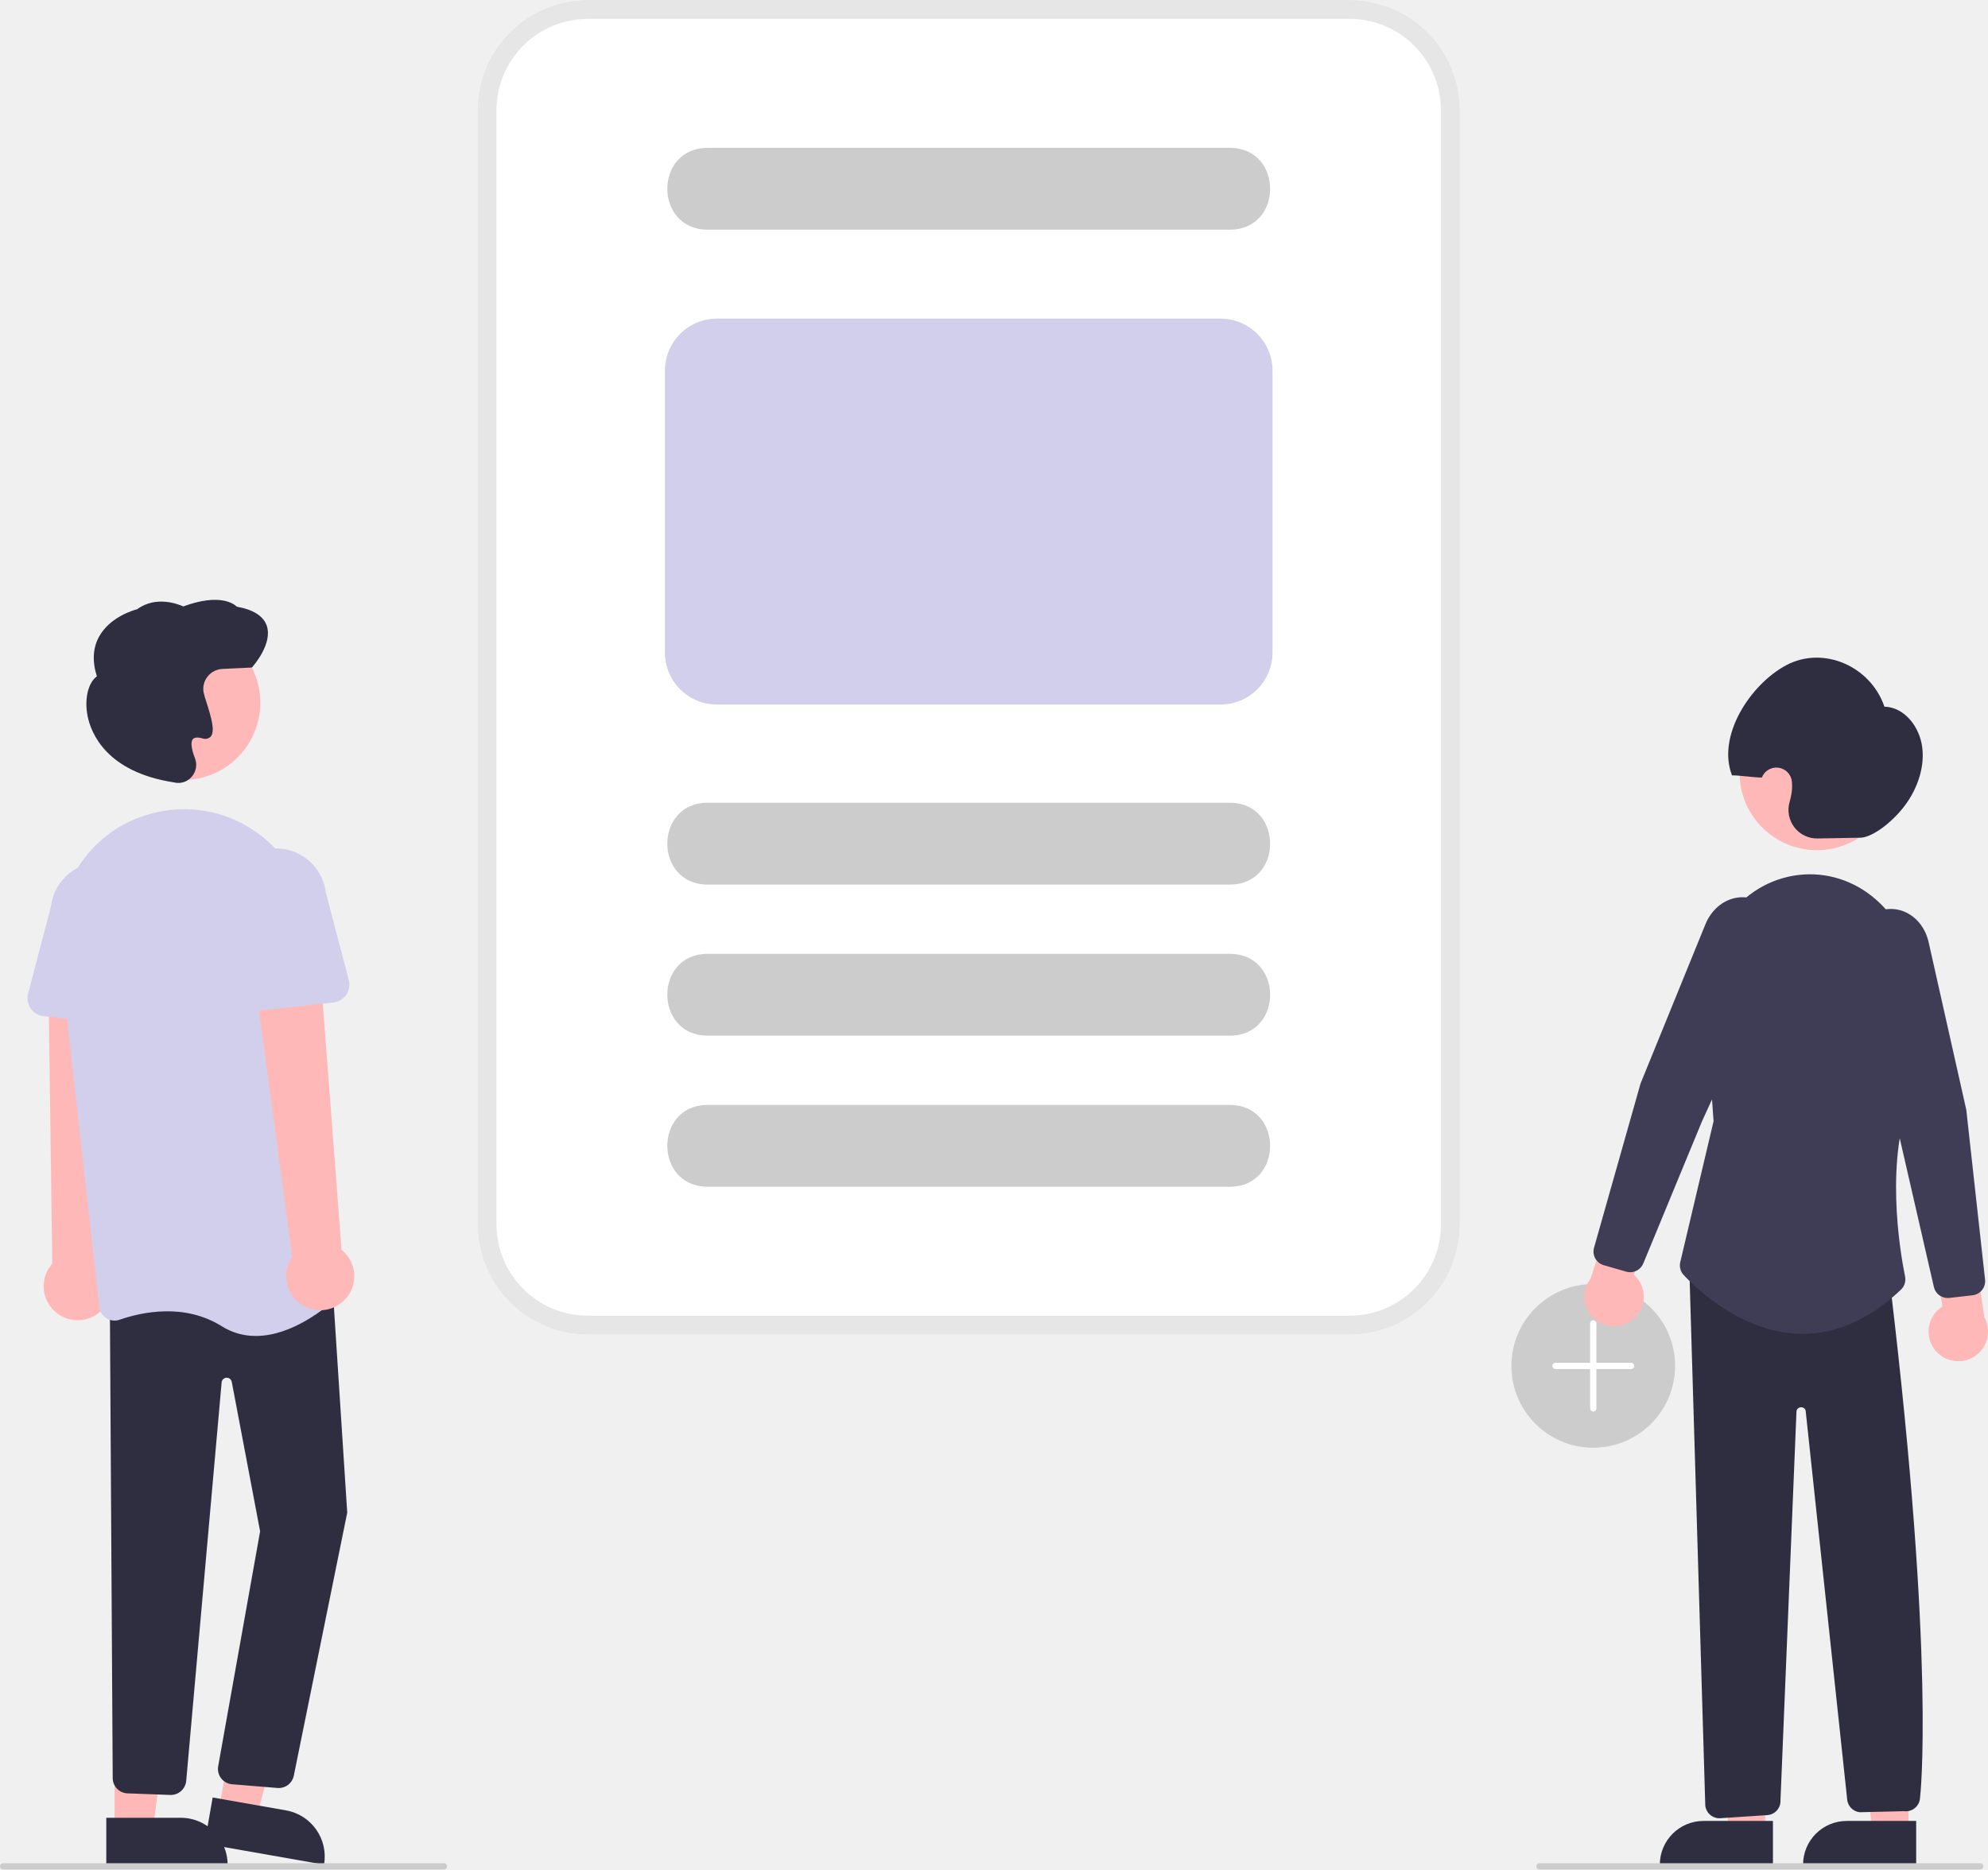
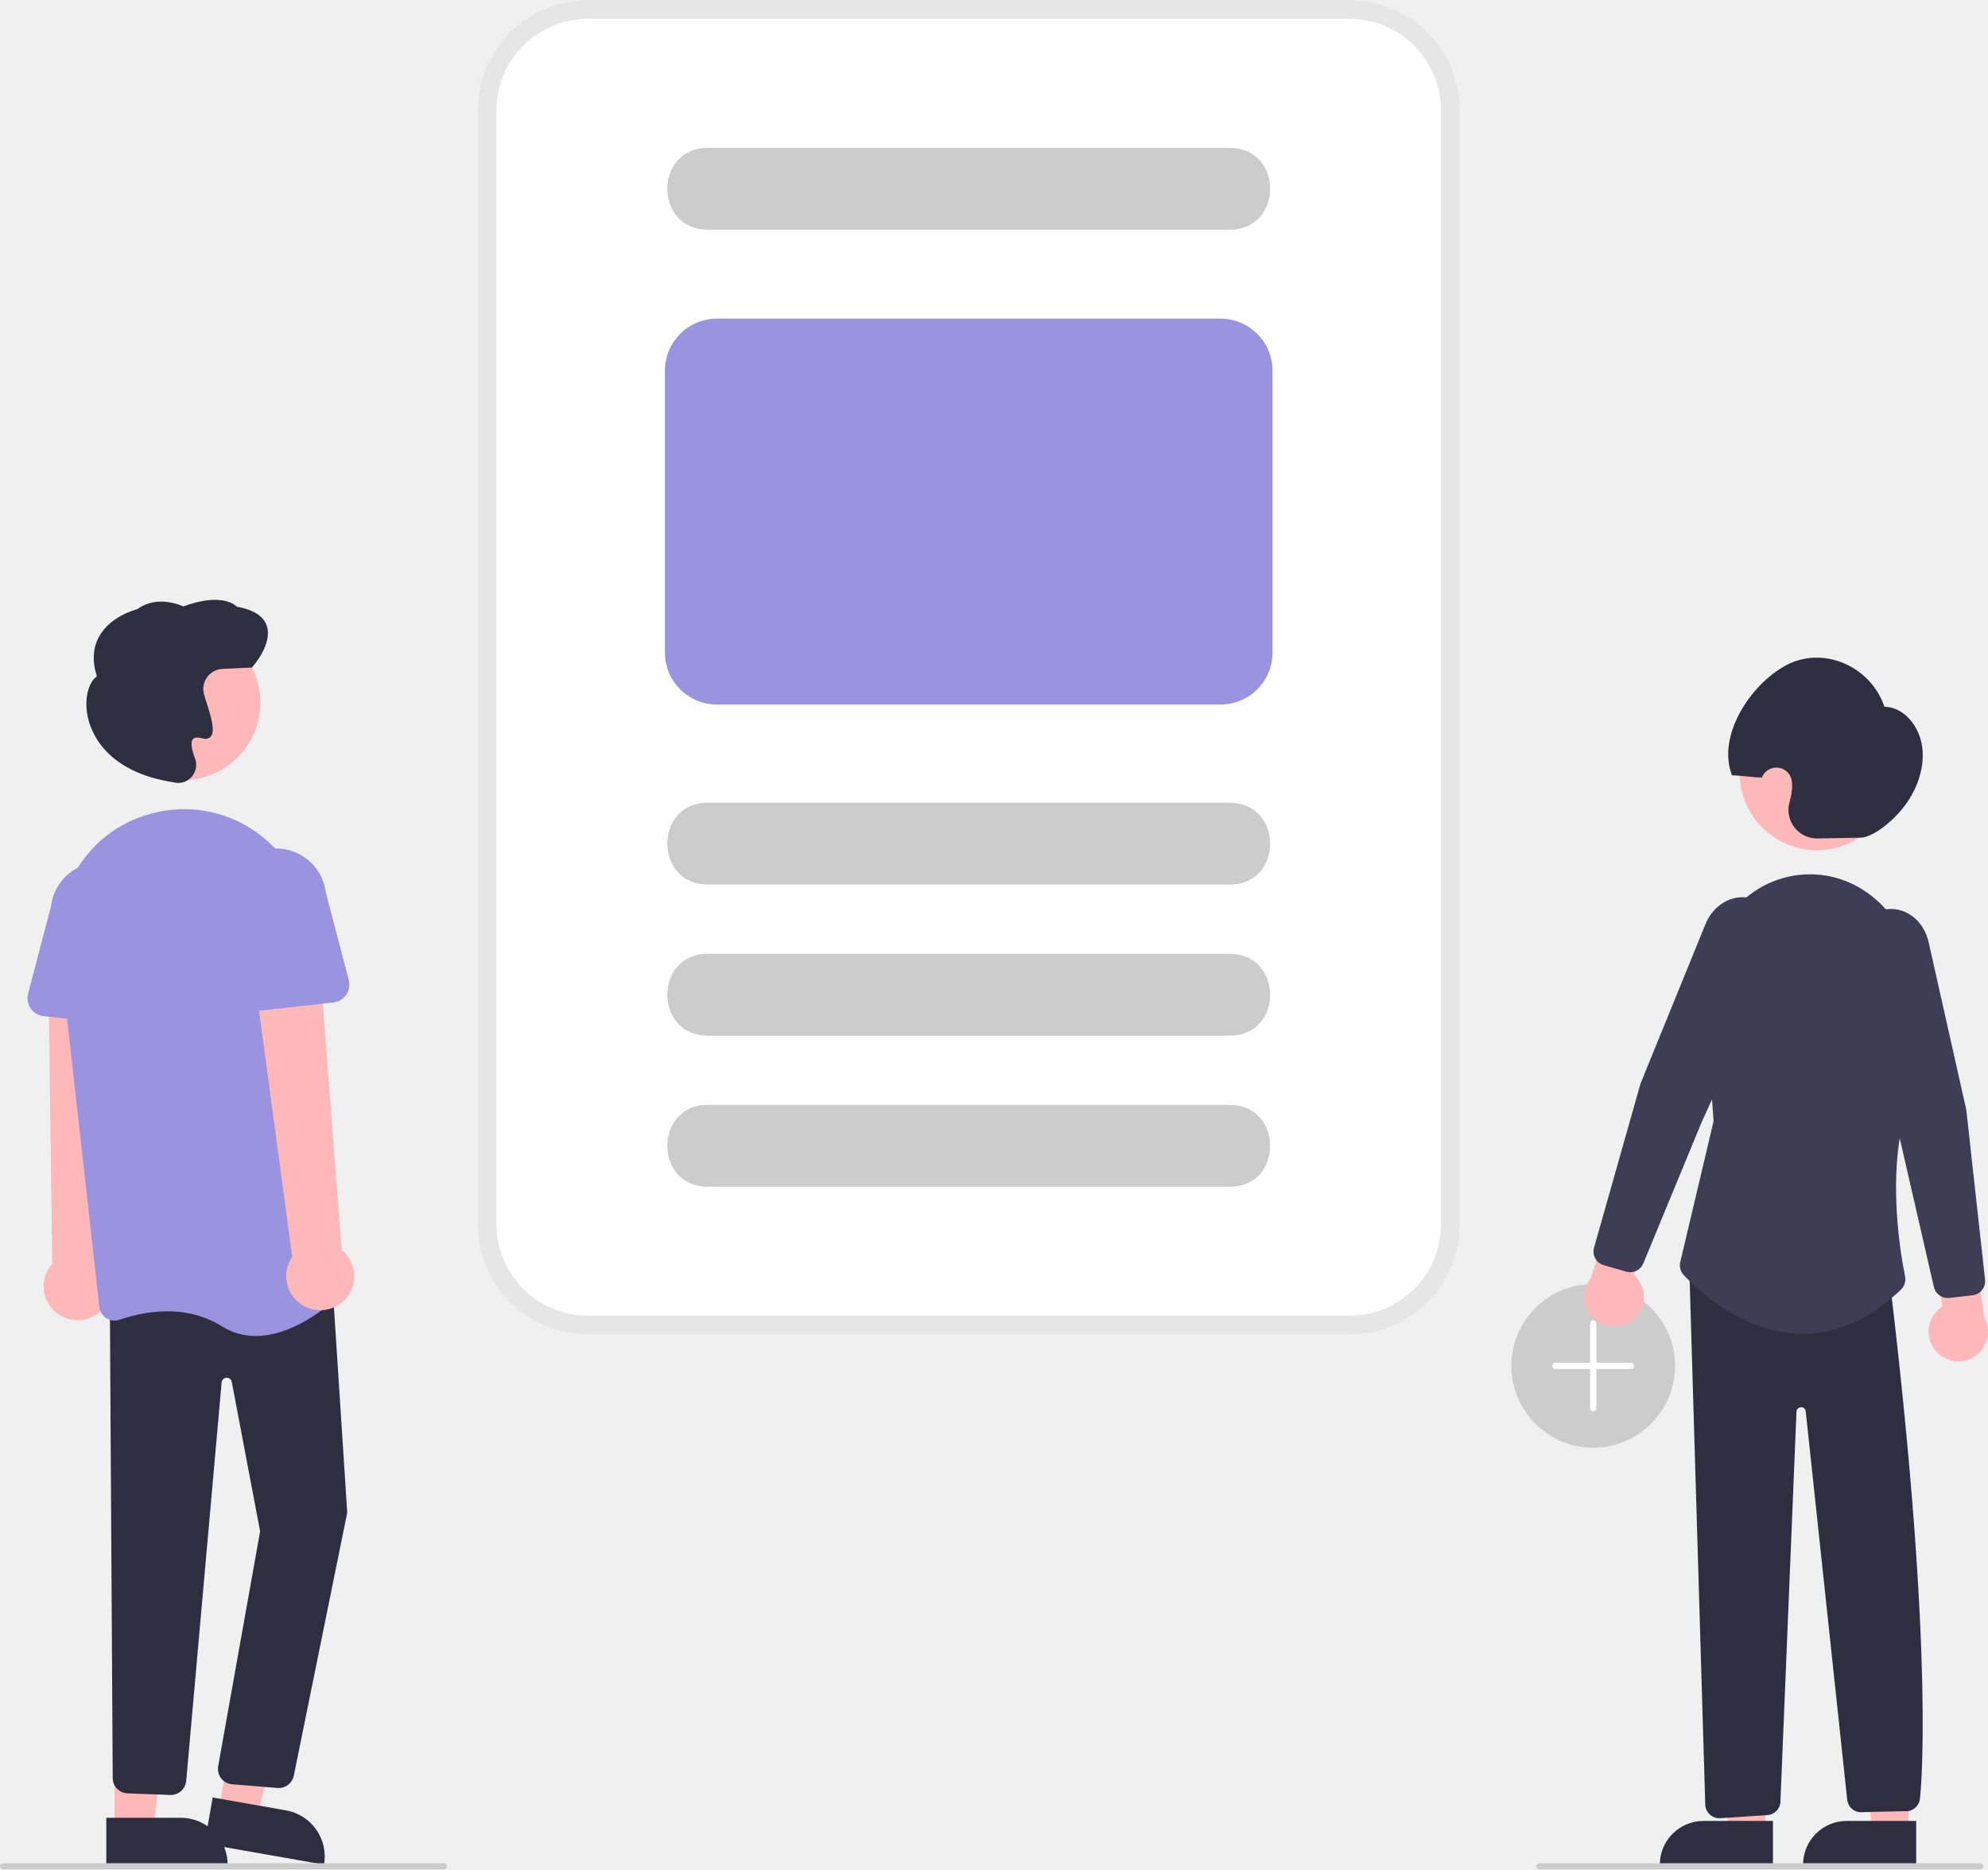
<svg xmlns="http://www.w3.org/2000/svg" id="b49d7841-9a4a-4d44-a026-f495141b2485" data-name="Layer 1" width="631.483" height="593.941" viewBox="0 0 631.483 593.941">
  <path d="M790.353,612.97a26,26,0,1,1,26-26A26.029,26.029,0,0,1,790.353,612.97Z" transform="translate(-284.2586 -153.0295)" fill="#ccc" />
  <path d="M802.353,585.97h-11v-12.5a1,1,0,0,0-2,0v12.5h-11a1,1,0,1,0,0,2h11v12.5a1,1,0,0,0,2,0v-12.5h11a1,1,0,0,0,0-2Z" transform="translate(-284.2586 -153.0295)" fill="#fff" />
  <polygon points="606.22 581.779 594.788 581.778 589.352 537.682 606.224 537.683 606.22 581.779" fill="#ffb8b8" />
  <path d="M586.622,578.511h22.048a0,0,0,0,1,0,0V592.393a0,0,0,0,1,0,0H572.74a0,0,0,0,1,0,0v0A13.882,13.882,0,0,1,586.622,578.511Z" fill="#2f2e41" />
  <polygon points="560.72 581.779 549.288 581.778 543.852 537.682 560.724 537.683 560.72 581.779" fill="#ffb8b8" />
  <path d="M541.122,578.511h22.048a0,0,0,0,1,0,0V592.393a0,0,0,0,1,0,0H527.24a0,0,0,0,1,0,0v0A13.882,13.882,0,0,1,541.122,578.511Z" fill="#2f2e41" />
  <path d="M899.285,582.358a9.377,9.377,0,0,1,1.976-14.242l-3.541-21.133,12.318-5.284,4.581,29.915a9.428,9.428,0,0,1-15.334,10.745Z" transform="translate(-284.2586 -153.0295)" fill="#ffb8b8" />
  <path d="M802.847,572.372a9.377,9.377,0,0,0,.404-14.373l6.984-20.258-11.276-7.246-9.46,28.747a9.428,9.428,0,0,0,13.349,13.13Z" transform="translate(-284.2586 -153.0295)" fill="#ffb8b8" />
  <circle cx="577.139" cy="245.542" r="24.561" fill="#ffb8b8" />
  <path d="M802.088,557.216a4.502,4.502,0,0,1-1.245-.176l-7.159-2.055a4.508,4.508,0,0,1-3.088-5.551l14.774-52.162,20.602-50.575c2.049-5.028,6.329-8.325,11.17-8.605a11.446,11.446,0,0,1,10.778,6.277h0a15.621,15.621,0,0,1,.357,13.771l-23.417,51.21-18.616,45.083A4.498,4.498,0,0,1,802.088,557.216Z" transform="translate(-284.2586 -153.0295)" fill="#3f3d56" />
  <path d="M875.258,419.169l-13.647.243a9.074,9.074,0,0,1-8.896-11.59,21.128,21.128,0,0,0,.656-3.013,15.224,15.224,0,0,0,.09-3.354,4.952,4.952,0,0,0-9.554-1.408v0c-2.295.033-7.183-.715-9.478-.683-4.872-12.49,5.745-28.833,17.174-34.972,11.651-6.258,26.775.109,31.241,13.152,6.198.111,11.235,6.225,12.033,13.106s-2.032,14.067-6.363,19.342S878.497,419.112,875.258,419.169Z" transform="translate(-284.2586 -153.0295)" fill="#2f2e41" />
  <path d="M830.4,730.691a4.515,4.515,0,0,1-4.461-4.01l-5.063-170.235,63.787,4.541.049.41c14.415,120.663,9.487,162.432,9.436,162.839a4.498,4.498,0,0,1-5.075,4.203l-14.097.338a4.498,4.498,0,0,1-3.989-4.296l-13.171-123.3a1.406,1.406,0,0,0-1.466-1.056,1.463,1.463,0,0,0-1.439,1.177l-5.089,123.704a4.481,4.481,0,0,1-4.041,4.67l-14.932.993A4.456,4.456,0,0,1,830.4,730.691Z" transform="translate(-284.2586 -153.0295)" fill="#2f2e41" />
  <path d="M856.868,576.787c-.382,0-.762-.006-1.145-.018-18.342-.552-32.692-14.429-36.653-18.669a4.478,4.478,0,0,1-1.081-4.097l10.581-44.764-2.807-38.917a38.369,38.369,0,0,1,10.506-29.633,31.664,31.664,0,0,1,24.386-9.866c17.855.852,31.941,16.812,32.069,36.333.198,30.235-.693,32.312-.985,32.995-8.911,20.797-4.044,49.989-2.34,58.441a4.516,4.516,0,0,1-1.337,4.188C878.262,572.078,867.772,576.787,856.868,576.787Z" transform="translate(-284.2586 -153.0295)" fill="#3f3d56" />
  <path d="M902.933,565.408a4.497,4.497,0,0,1-4.38-3.494L887.636,514.357l-14.631-54.357a15.621,15.621,0,0,1,2.627-13.522,11.456,11.456,0,0,1,11.666-4.41c4.729,1.076,8.405,5.035,9.595,10.333l11.955,53.229,5.962,53.941a4.509,4.509,0,0,1-3.963,4.965l-7.4.844A4.487,4.487,0,0,1,902.933,565.408Z" transform="translate(-284.2586 -153.0295)" fill="#3f3d56" />
  <path d="M315.09,570.537a10.743,10.743,0,0,0,1.582-16.396l4.167-93.018-21.216,2.381,1.233,90.985a10.801,10.801,0,0,0,14.234,16.048Z" transform="translate(-284.2586 -153.0295)" fill="#ffb8b8" />
  <polygon points="69.534 574.966 81.609 577.089 93.543 531.525 77.722 528.392 69.534 574.966" fill="#ffb8b8" />
  <path d="M350.232,727.314h38.531a0,0,0,0,1,0,0v14.887a0,0,0,0,1,0,0H365.119A14.887,14.887,0,0,1,350.232,727.314v0A0,0,0,0,1,350.232,727.314Z" transform="translate(321.9357 1369.365) rotate(-170.0292)" fill="#2f2e41" />
  <polygon points="36.392 581.01 48.652 581.01 54.484 533.722 36.39 533.723 36.392 581.01" fill="#ffb8b8" />
  <path d="M318.024,730.536h38.531a0,0,0,0,1,0,0v14.887a0,0,0,0,1,0,0H332.911a14.887,14.887,0,0,1-14.887-14.887v0a0,0,0,0,1,0,0Z" transform="translate(390.3537 1322.915) rotate(179.9974)" fill="#2f2e41" />
  <path d="M372.803,721.09a4.748,4.748,0,0,1-.573-.034l-14.43-1.187a4.881,4.881,0,0,1-4.243-5.66l13.325-74.681-9.004-47.474a1.627,1.627,0,0,0-3.219.16L343.405,718.842a4.924,4.924,0,0,1-5.21,4.437l-13.595-.506a4.888,4.888,0,0,1-4.536-4.631l-.914-151.768,70.481-8.81,4.924,76.041-.02.081-16.991,83.675A4.886,4.886,0,0,1,372.803,721.09Z" transform="translate(-284.2586 -153.0295)" fill="#2f2e41" />
  <circle cx="58.129" cy="223.255" r="24.561" fill="#ffb8b8" />
-   <path d="M365.53,577.467a20.11,20.11,0,0,1-10.857-3.106c-11.897-7.436-25.411-4.481-32.407-2.057a4.88,4.88,0,0,1-4.221-.481,4.811,4.811,0,0,1-2.224-3.552L303.099,454.646c-2.132-19.038,9.336-36.937,27.268-42.56h0q1.011-.317,2.055-.601a39.569,39.569,0,0,1,32.972,5.723,40.204,40.204,0,0,1,17.167,29.353L393.271,560.948a4.807,4.807,0,0,1-1.527,4.007C387.99,568.428,377.092,577.466,365.53,577.467Z" transform="translate(-284.2586 -153.0295)" fill="#d1cfeb" />
-   <path d="M326.789,479.012l-28.703-3.156a5.717,5.717,0,0,1-4.905-7.134l7.306-27.846a15.879,15.879,0,0,1,31.556,3.563l1.085,28.675a5.717,5.717,0,0,1-6.338,5.898Z" transform="translate(-284.2586 -153.0295)" fill="#d1cfeb" />
+   <path d="M365.53,577.467a20.11,20.11,0,0,1-10.857-3.106c-11.897-7.436-25.411-4.481-32.407-2.057a4.88,4.88,0,0,1-4.221-.481,4.811,4.811,0,0,1-2.224-3.552L303.099,454.646c-2.132-19.038,9.336-36.937,27.268-42.56h0q1.011-.317,2.055-.601a39.569,39.569,0,0,1,32.972,5.723,40.204,40.204,0,0,1,17.167,29.353L393.271,560.948a4.807,4.807,0,0,1-1.527,4.007C387.99,568.428,377.092,577.466,365.53,577.467Z" transform="translate(-284.2586 -153.0295)" fill="#9993e0" />
+   <path d="M326.789,479.012l-28.703-3.156a5.717,5.717,0,0,1-4.905-7.134l7.306-27.846a15.879,15.879,0,0,1,31.556,3.563l1.085,28.675a5.717,5.717,0,0,1-6.338,5.898Z" transform="translate(-284.2586 -153.0295)" fill="#9993e0" />
  <path d="M393.156,566.554a10.743,10.743,0,0,0-.406-16.468l-7.073-92.842-20.789,4.68,12.203,90.414a10.801,10.801,0,0,0,16.064,14.216Z" transform="translate(-284.2586 -153.0295)" fill="#ffb8b8" />
-   <path d="M356.919,473.176a5.711,5.711,0,0,1-1.818-4.4l1.085-28.675a15.879,15.879,0,0,1,31.556-3.563l7.306,27.846a5.717,5.717,0,0,1-4.905,7.134l-28.703,3.156A5.711,5.711,0,0,1,356.919,473.176Z" transform="translate(-284.2586 -153.0295)" fill="#d1cfeb" />
+   <path d="M356.919,473.176a5.711,5.711,0,0,1-1.818-4.4l1.085-28.675a15.879,15.879,0,0,1,31.556-3.563l7.306,27.846a5.717,5.717,0,0,1-4.905,7.134l-28.703,3.156A5.711,5.711,0,0,1,356.919,473.176Z" transform="translate(-284.2586 -153.0295)" fill="#9993e0" />
  <path d="M340.927,401.771a5.683,5.683,0,0,1-1.297-.151l-.125-.03c-21.594-3.304-26.367-15.812-27.414-21.035-1.084-5.408.15-10.628,2.94-12.656-1.521-4.803-1.277-9.061.727-12.662,3.495-6.28,11.081-8.404,12.098-8.664,6.058-4.469,13.306-1.486,14.625-.881,11.719-4.335,16.198-.727,17.008.079,5.238.941,8.431,2.964,9.491,6.016,1.991,5.731-4.305,12.86-4.574,13.161l-.14.156-9.38.447a6.358,6.358,0,0,0-5.981,7.317h0a29.604,29.604,0,0,0,.96,3.355c1.602,5.006,2.802,9.283,1.254,10.909a2.51,2.51,0,0,1-2.625.455c-1.467-.392-2.462-.31-2.958.245-.77.859-.535,3.035.662,6.125a5.739,5.739,0,0,1-1.046,5.847A5.568,5.568,0,0,1,340.927,401.771Z" transform="translate(-284.2586 -153.0295)" fill="#2f2e41" />
  <path d="M425.259,746.97h-140a1,1,0,0,1,0-2h140a1,1,0,1,1,0,2Z" transform="translate(-284.2586 -153.0295)" fill="#ccc" />
  <path d="M913.259,746.97h-140a1,1,0,0,1,0-2h140a1,1,0,1,1,0,2Z" transform="translate(-284.2586 -153.0295)" fill="#ccc" />
  <path d="M712.971,577.03h-242a35.04,35.04,0,0,1-35-35v-354a35.04,35.04,0,0,1,35-35h242a35.04,35.04,0,0,1,35,35v354A35.04,35.04,0,0,1,712.971,577.03Z" transform="translate(-284.2586 -153.0295)" fill="#fff" />
  <path d="M674.972,434.059h-166c-16.957-.082-17.028-25.912.001-26l165.999-0C691.917,408.138,692.009,433.97,674.972,434.059Z" transform="translate(-284.2586 -153.0295)" fill="#ccc" />
  <path d="M674.972,226h-166c-16.957-.082-17.028-25.912.001-26L674.972,200C691.917,200.079,692.009,225.911,674.972,226Z" transform="translate(-284.2586 -153.0295)" fill="#ccc" />
  <path d="M674.972,482.059h-166c-16.957-.082-17.028-25.912.001-26l165.999-0C691.917,456.138,692.009,481.97,674.972,482.059Z" transform="translate(-284.2586 -153.0295)" fill="#ccc" />
  <path d="M674.972,530.059h-166c-16.957-.082-17.028-25.912.001-26l165.999-0C691.917,504.138,692.009,529.97,674.972,530.059Z" transform="translate(-284.2586 -153.0295)" fill="#ccc" />
-   <path d="M671.971,376.859h-160a16.519,16.519,0,0,1-16.5-16.5V270.759a16.519,16.519,0,0,1,16.5-16.5h160a16.519,16.519,0,0,1,16.5,16.5v89.6A16.519,16.519,0,0,1,671.971,376.859Z" transform="translate(-284.2586 -153.0295)" fill="#d1cfeb" />
+   <path d="M671.971,376.859h-160a16.519,16.519,0,0,1-16.5-16.5V270.759a16.519,16.519,0,0,1,16.5-16.5h160a16.519,16.519,0,0,1,16.5,16.5v89.6A16.519,16.519,0,0,1,671.971,376.859Z" transform="translate(-284.2586 -153.0295)" fill="#9993e0" />
  <path d="M712.971,577.03h-242a35.04,35.04,0,0,1-35-35v-354a35.04,35.04,0,0,1,35-35h242a35.04,35.04,0,0,1,35,35v354A35.04,35.04,0,0,1,712.971,577.03Zm-242-418a29.033,29.033,0,0,0-29,29v354a29.033,29.033,0,0,0,29,29h242a29.033,29.033,0,0,0,29-29v-354a29.033,29.033,0,0,0-29-29Z" transform="translate(-284.2586 -153.0295)" fill="#e6e6e6" />
</svg>
